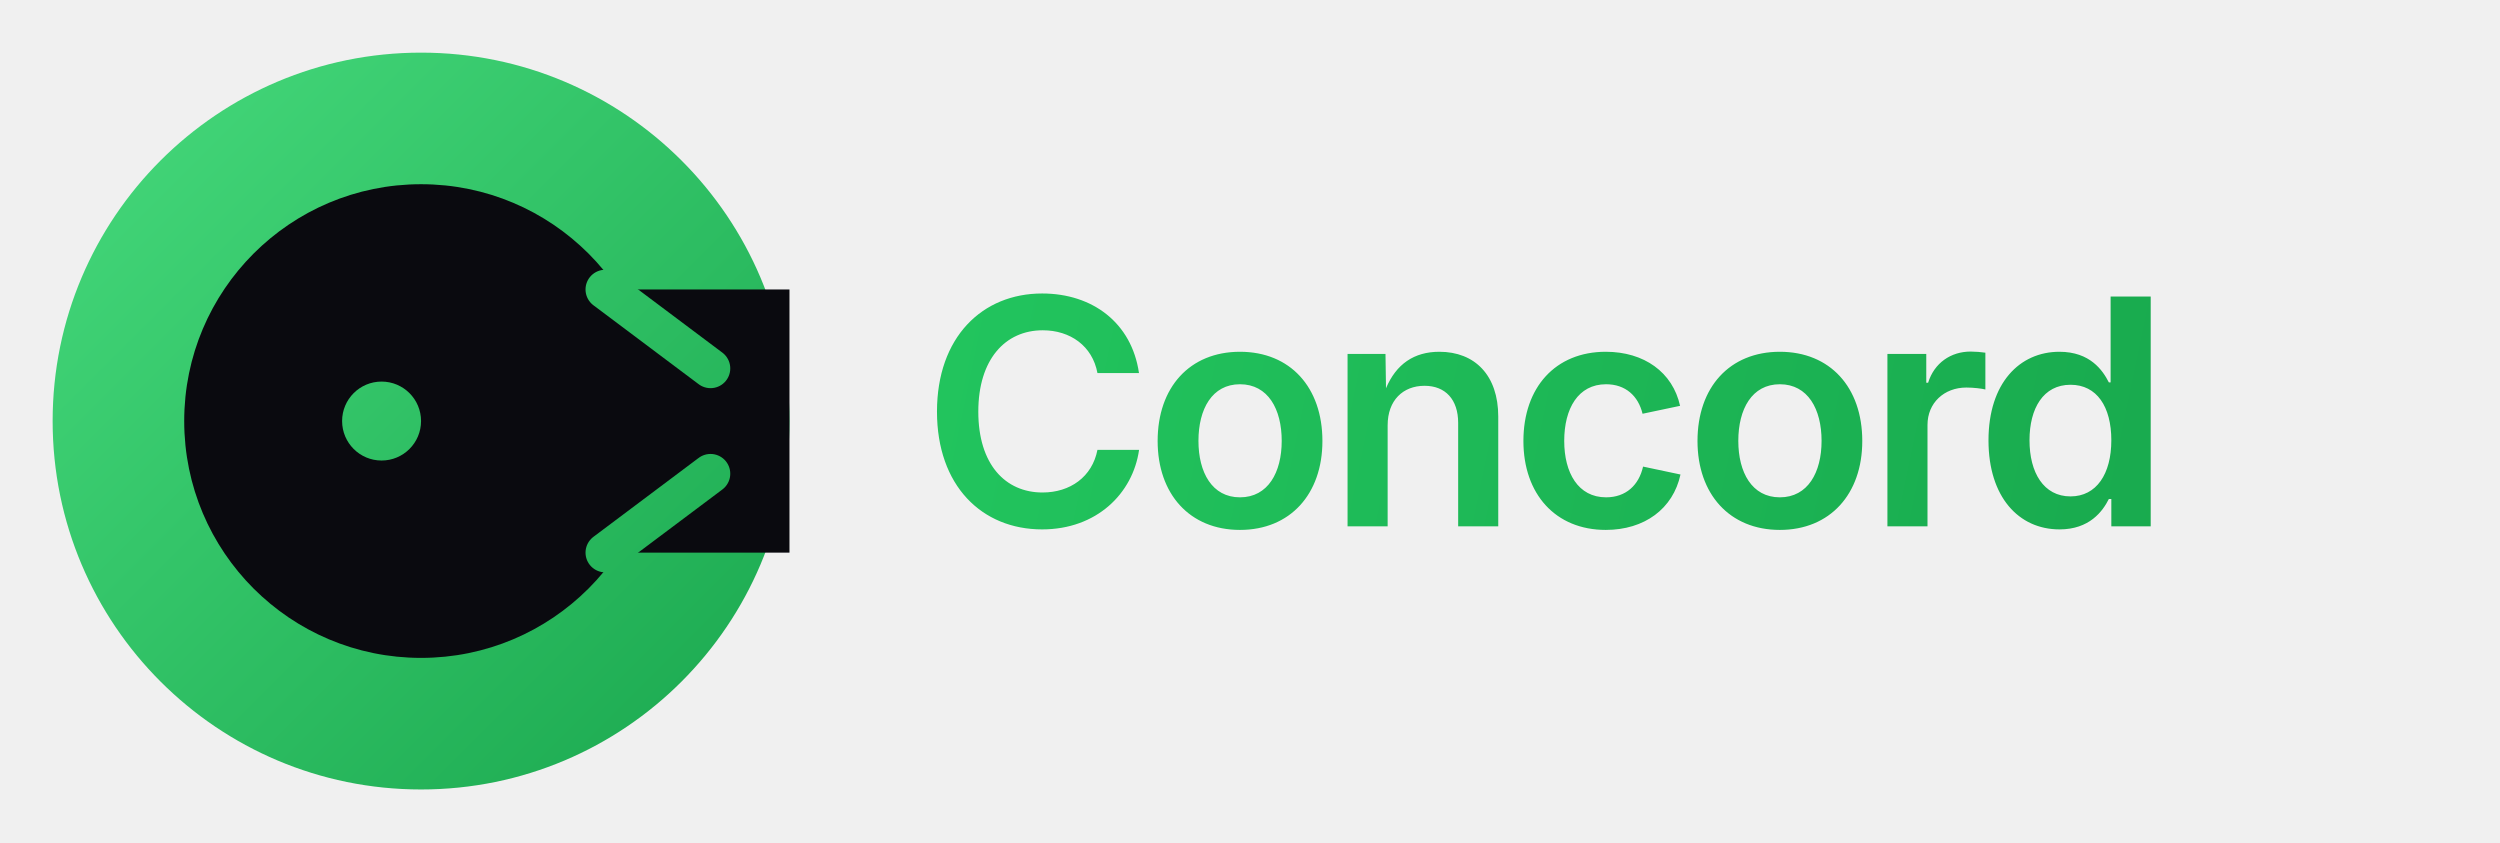
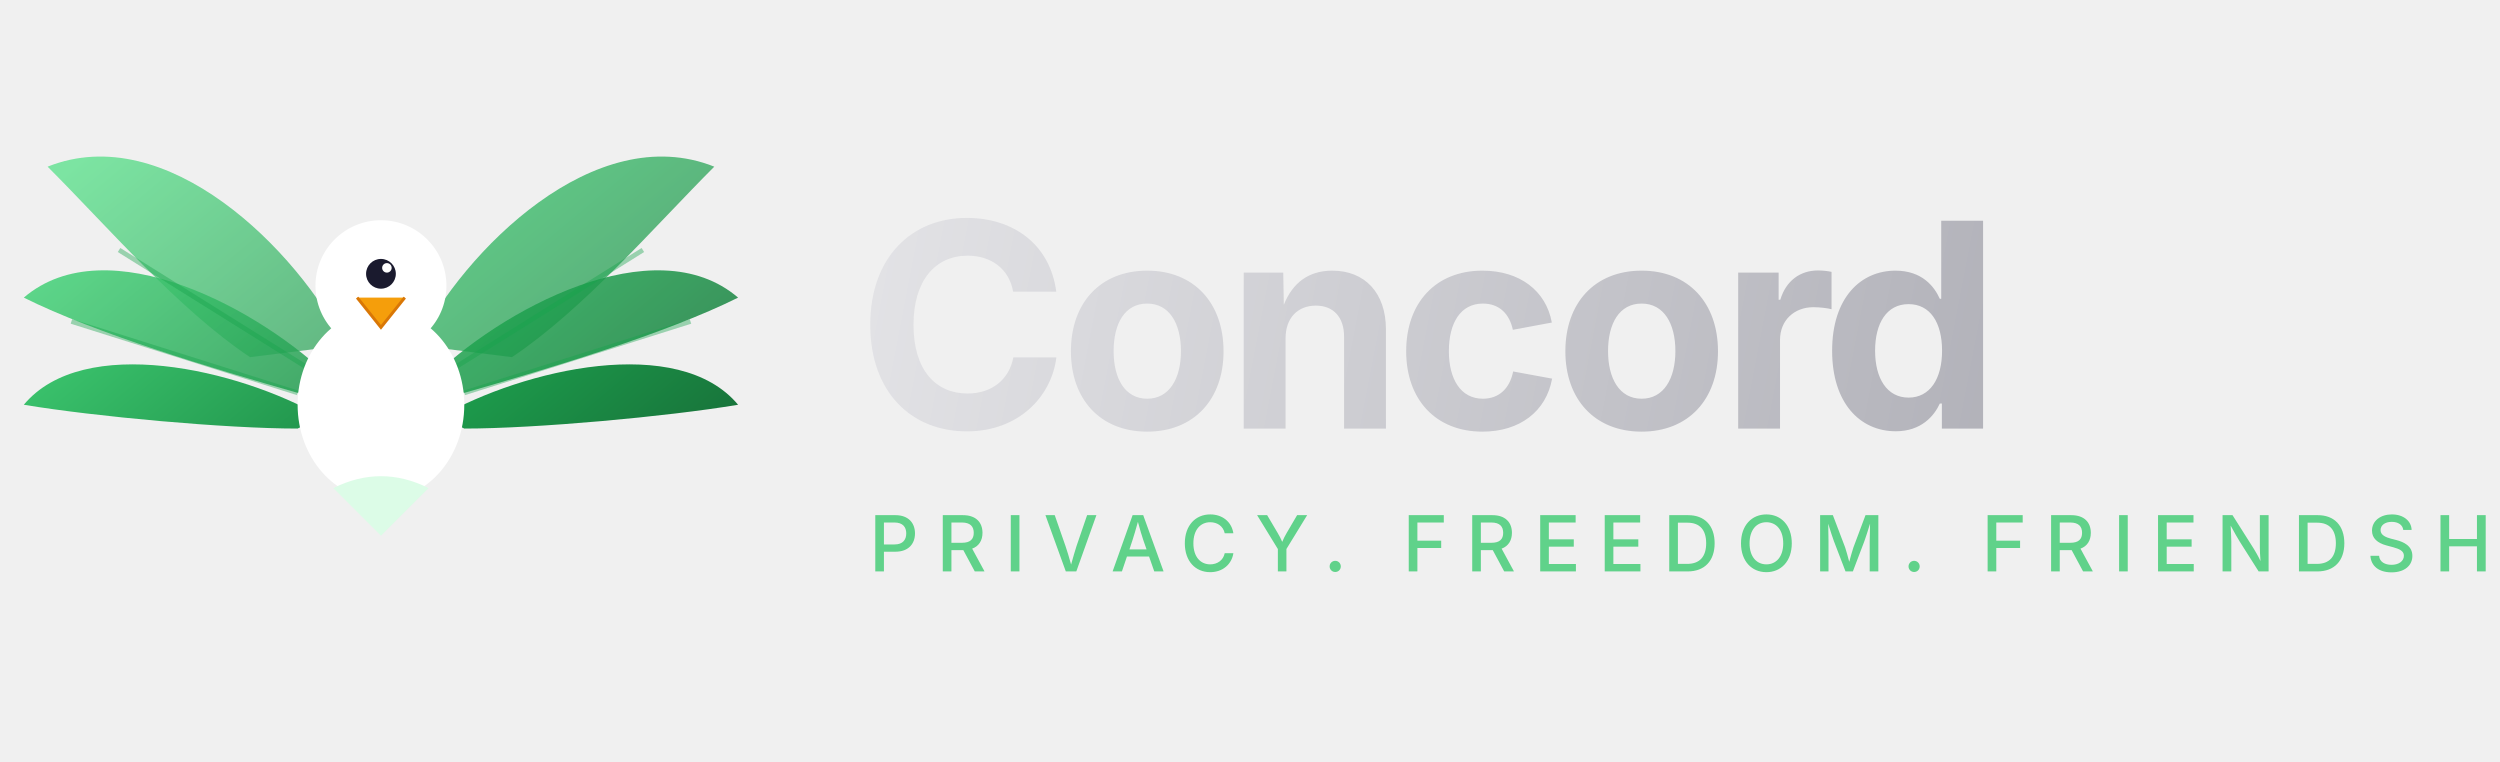
- <svg xmlns="http://www.w3.org/2000/svg" viewBox="0 0 380 128" width="380" height="128">
+ <svg xmlns="http://www.w3.org/2000/svg" viewBox="0 0 420 128" width="420" height="128">
  <defs>
-     <linearGradient id="g" x1="0" y1="0" x2="128" y2="128" gradientUnits="userSpaceOnUse">
+     <linearGradient id="wing-l" x1="10" y1="30" x2="60" y2="90" gradientUnits="userSpaceOnUse">
      <stop offset="0%" stop-color="#4ade80" />
-       <stop offset="100%" stop-color="#16a34a" />
+       <stop offset="100%" stop-color="#15803d" />
    </linearGradient>
-     <linearGradient id="text-grad" x1="140" y1="40" x2="380" y2="90" gradientUnits="userSpaceOnUse">
+     <linearGradient id="wing-r" x1="68" y1="30" x2="118" y2="90" gradientUnits="userSpaceOnUse">
      <stop offset="0%" stop-color="#22c55e" />
-       <stop offset="100%" stop-color="#16a34a" />
+       <stop offset="100%" stop-color="#166534" />
+     </linearGradient>
+     <linearGradient id="text-grad" x1="140" y1="40" x2="400" y2="90" gradientUnits="userSpaceOnUse">
+       <stop offset="0%" stop-color="#e4e4e7" />
+       <stop offset="100%" stop-color="#a1a1aa" />
    </linearGradient>
  </defs>
-   <circle cx="64" cy="64" r="56" fill="url(#g)" />
-   <circle cx="64" cy="64" r="36" fill="#0a0a0f" />
-   <rect x="88" y="44" width="32" height="40" fill="#0a0a0f" />
-   <line x1="92" y1="44" x2="108" y2="56" stroke="url(#g)" stroke-width="6" stroke-linecap="round" />
-   <line x1="92" y1="84" x2="108" y2="72" stroke="url(#g)" stroke-width="6" stroke-linecap="round" />
-   <circle cx="58" cy="64" r="6" fill="url(#g)" />
-   <text x="140" y="80" font-family="'Inter', 'SF Pro Display', 'Segoe UI', 'Helvetica Neue', Arial, sans-serif" font-size="48" font-weight="600" letter-spacing="-1.5" fill="url(#text-grad)">Concord</text>
+   <path d="M58 58 C50 42 28 20 8 28 C18 38 30 52 42 60 Z" fill="url(#wing-l)" opacity="0.7" />
+   <path d="M56 64 C44 52 18 38 4 50 C16 56 36 62 50 66 Z" fill="url(#wing-l)" opacity="0.85" />
+   <path d="M54 70 C40 62 14 56 4 68 C16 70 38 72 50 72 Z" fill="url(#wing-l)" />
+   <path d="M70 58 C78 42 100 20 120 28 C110 38 98 52 86 60 Z" fill="url(#wing-r)" opacity="0.7" />
+   <path d="M72 64 C84 52 110 38 124 50 C112 56 92 62 78 66 Z" fill="url(#wing-r)" opacity="0.85" />
+   <path d="M74 70 C88 62 114 56 124 68 C112 70 90 72 78 72 Z" fill="url(#wing-r)" />
+   <path d="M52 62 L20 42" stroke="#16a34a" stroke-width="0.8" fill="none" opacity="0.4" />
+   <path d="M50 66 L12 54" stroke="#16a34a" stroke-width="0.8" fill="none" opacity="0.4" />
+   <path d="M76 62 L108 42" stroke="#16a34a" stroke-width="0.8" fill="none" opacity="0.4" />
+   <path d="M78 66 L116 54" stroke="#16a34a" stroke-width="0.8" fill="none" opacity="0.4" />
+   <ellipse cx="64" cy="68" rx="14" ry="16" fill="white" />
+   <circle cx="64" cy="48" r="11" fill="white" />
+   <path d="M56 54 Q64 62 72 54" fill="white" />
+   <rect x="56" y="52" width="16" height="14" rx="4" fill="white" />
+   <circle cx="64" cy="46" r="2.5" fill="#1a1a2e" />
+   <circle cx="65" cy="45" r="0.8" fill="white" />
+   <path d="M60 50 L64 55 L68 50" fill="#f59e0b" stroke="#d97706" stroke-width="0.5" />
+   <path d="M56 82 L64 90 L72 82 Q64 78 56 82 Z" fill="#dcfce7" />
+   <text x="144" y="72" font-family="'Inter', 'SF Pro Display', 'Segoe UI', sans-serif" font-size="48" font-weight="700" letter-spacing="-1.5" fill="url(#text-grad)">Concord</text>
+   <text x="146" y="96" font-family="'Inter', 'SF Pro Display', 'Segoe UI', sans-serif" font-size="13" font-weight="500" letter-spacing="3" fill="#22c55e" opacity="0.7">PRIVACY. FREEDOM. FRIENDSHIP.</text>
</svg>
